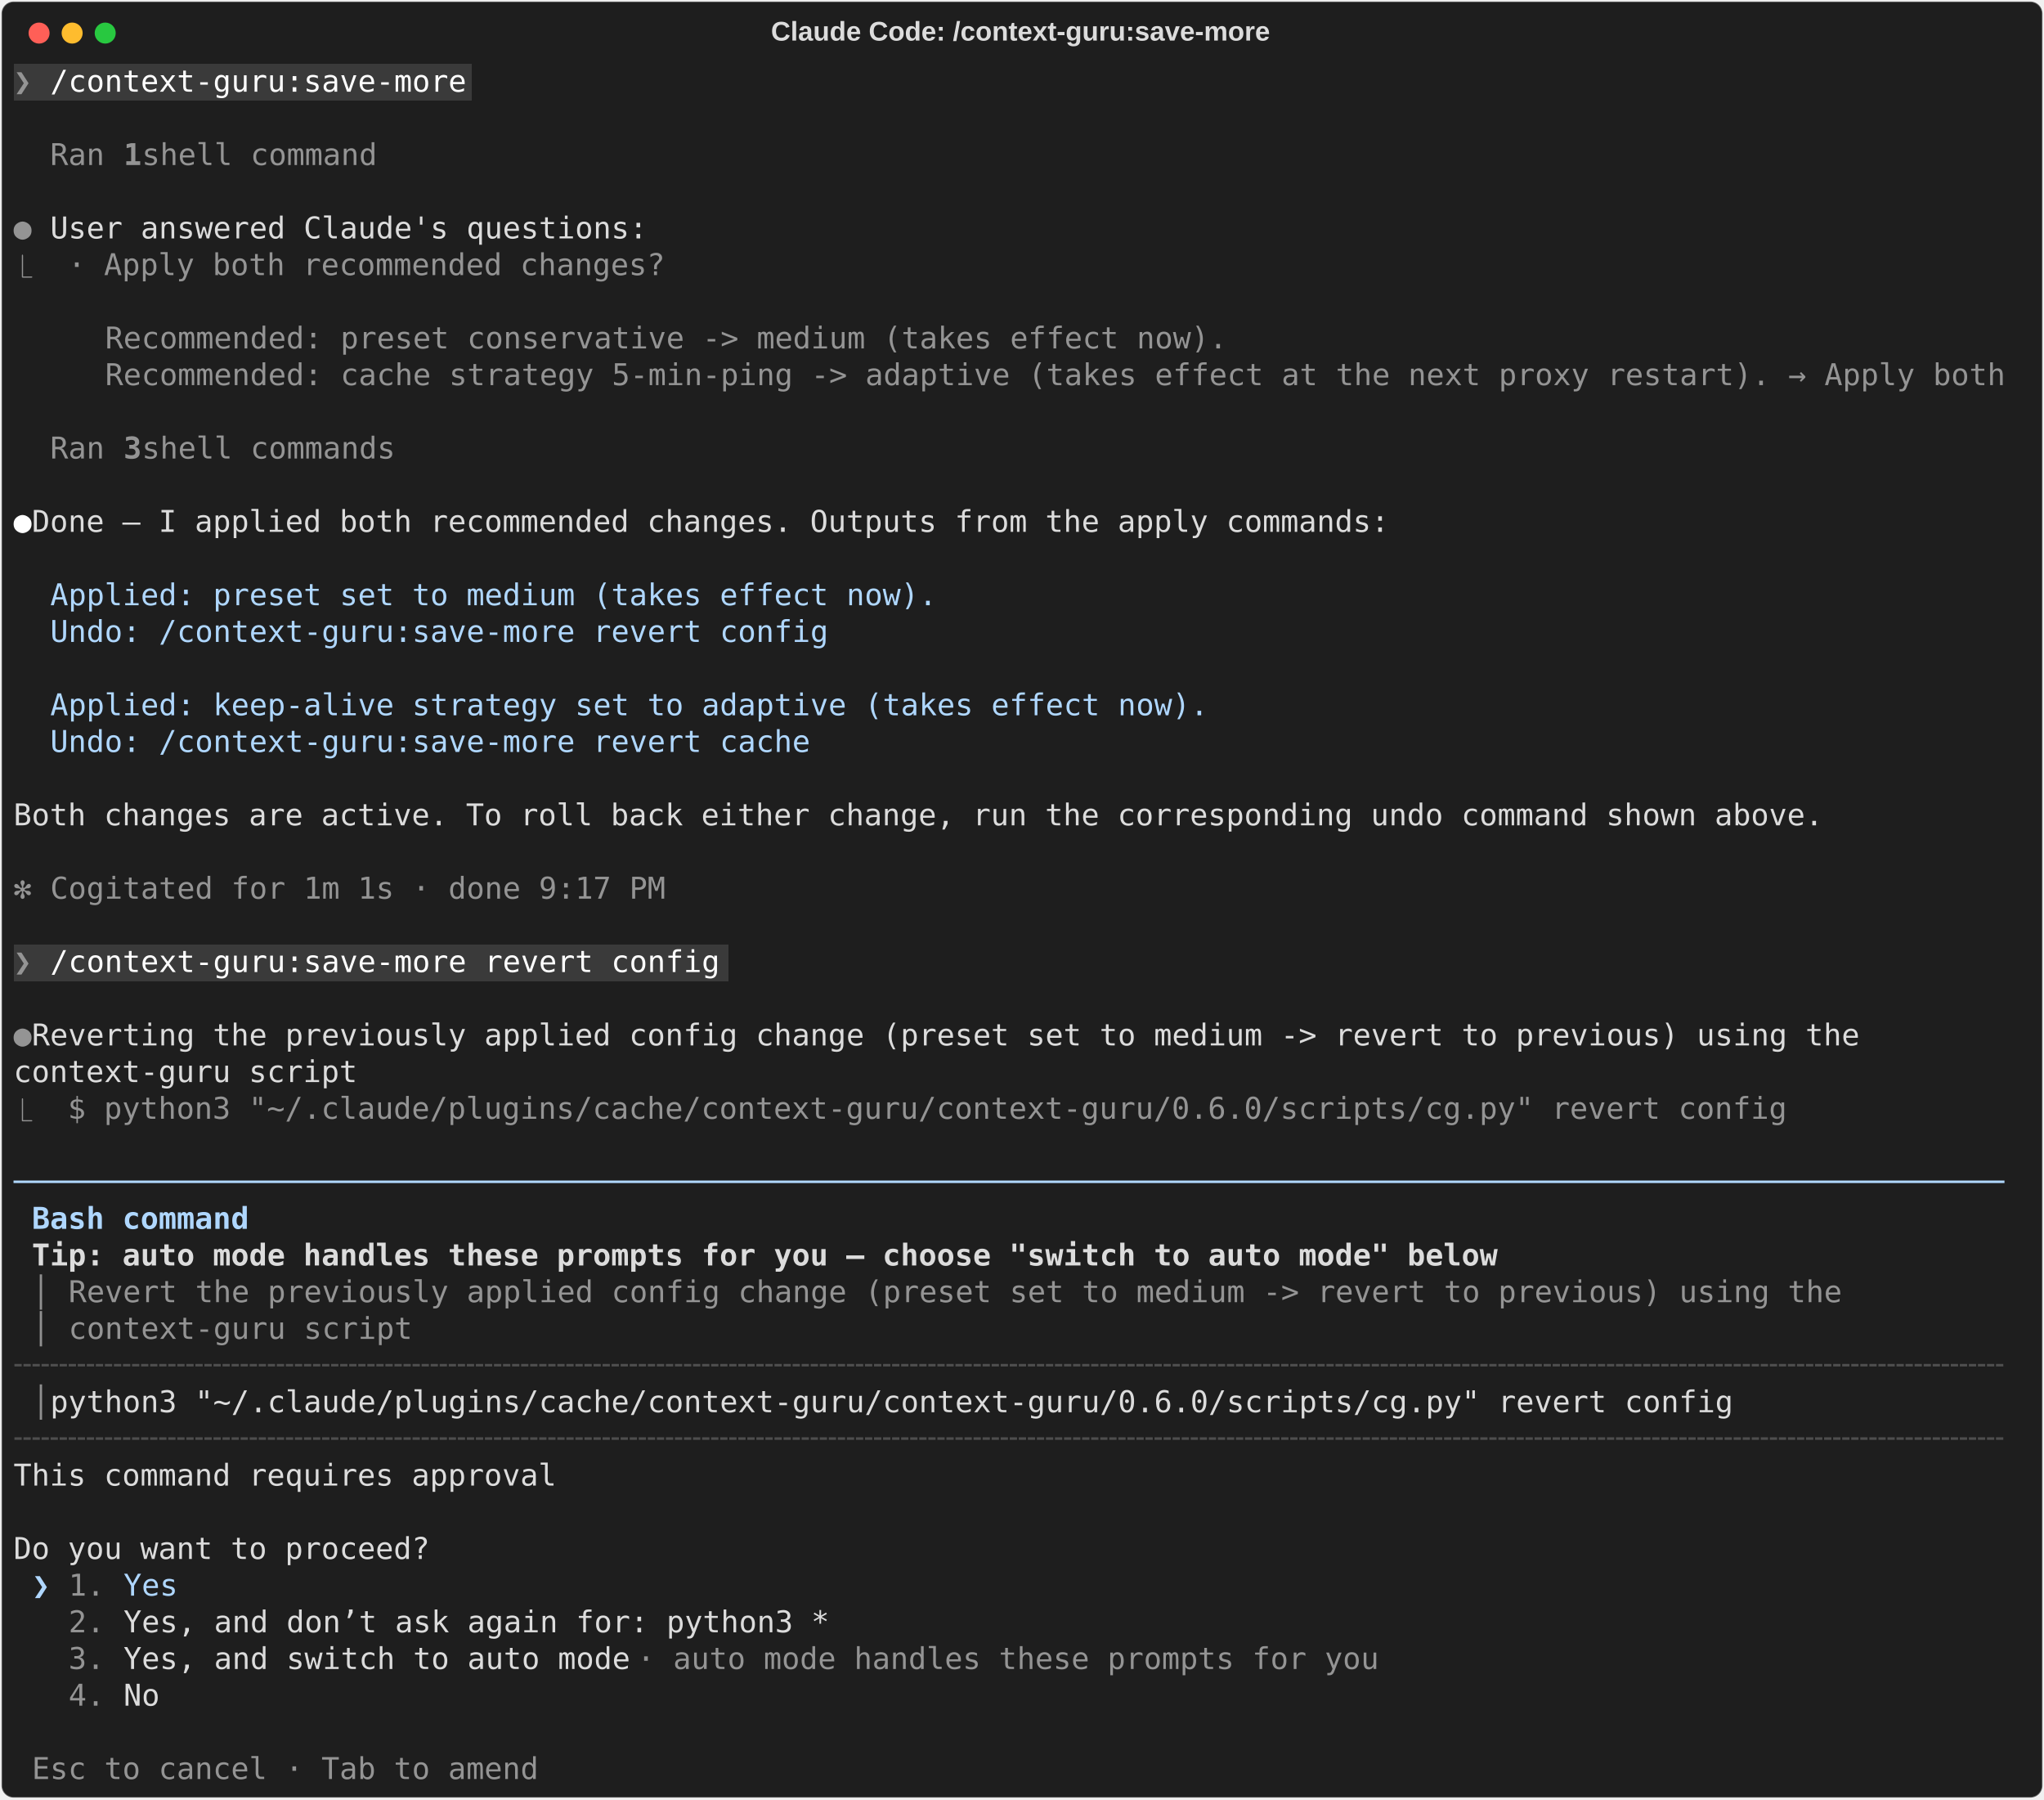
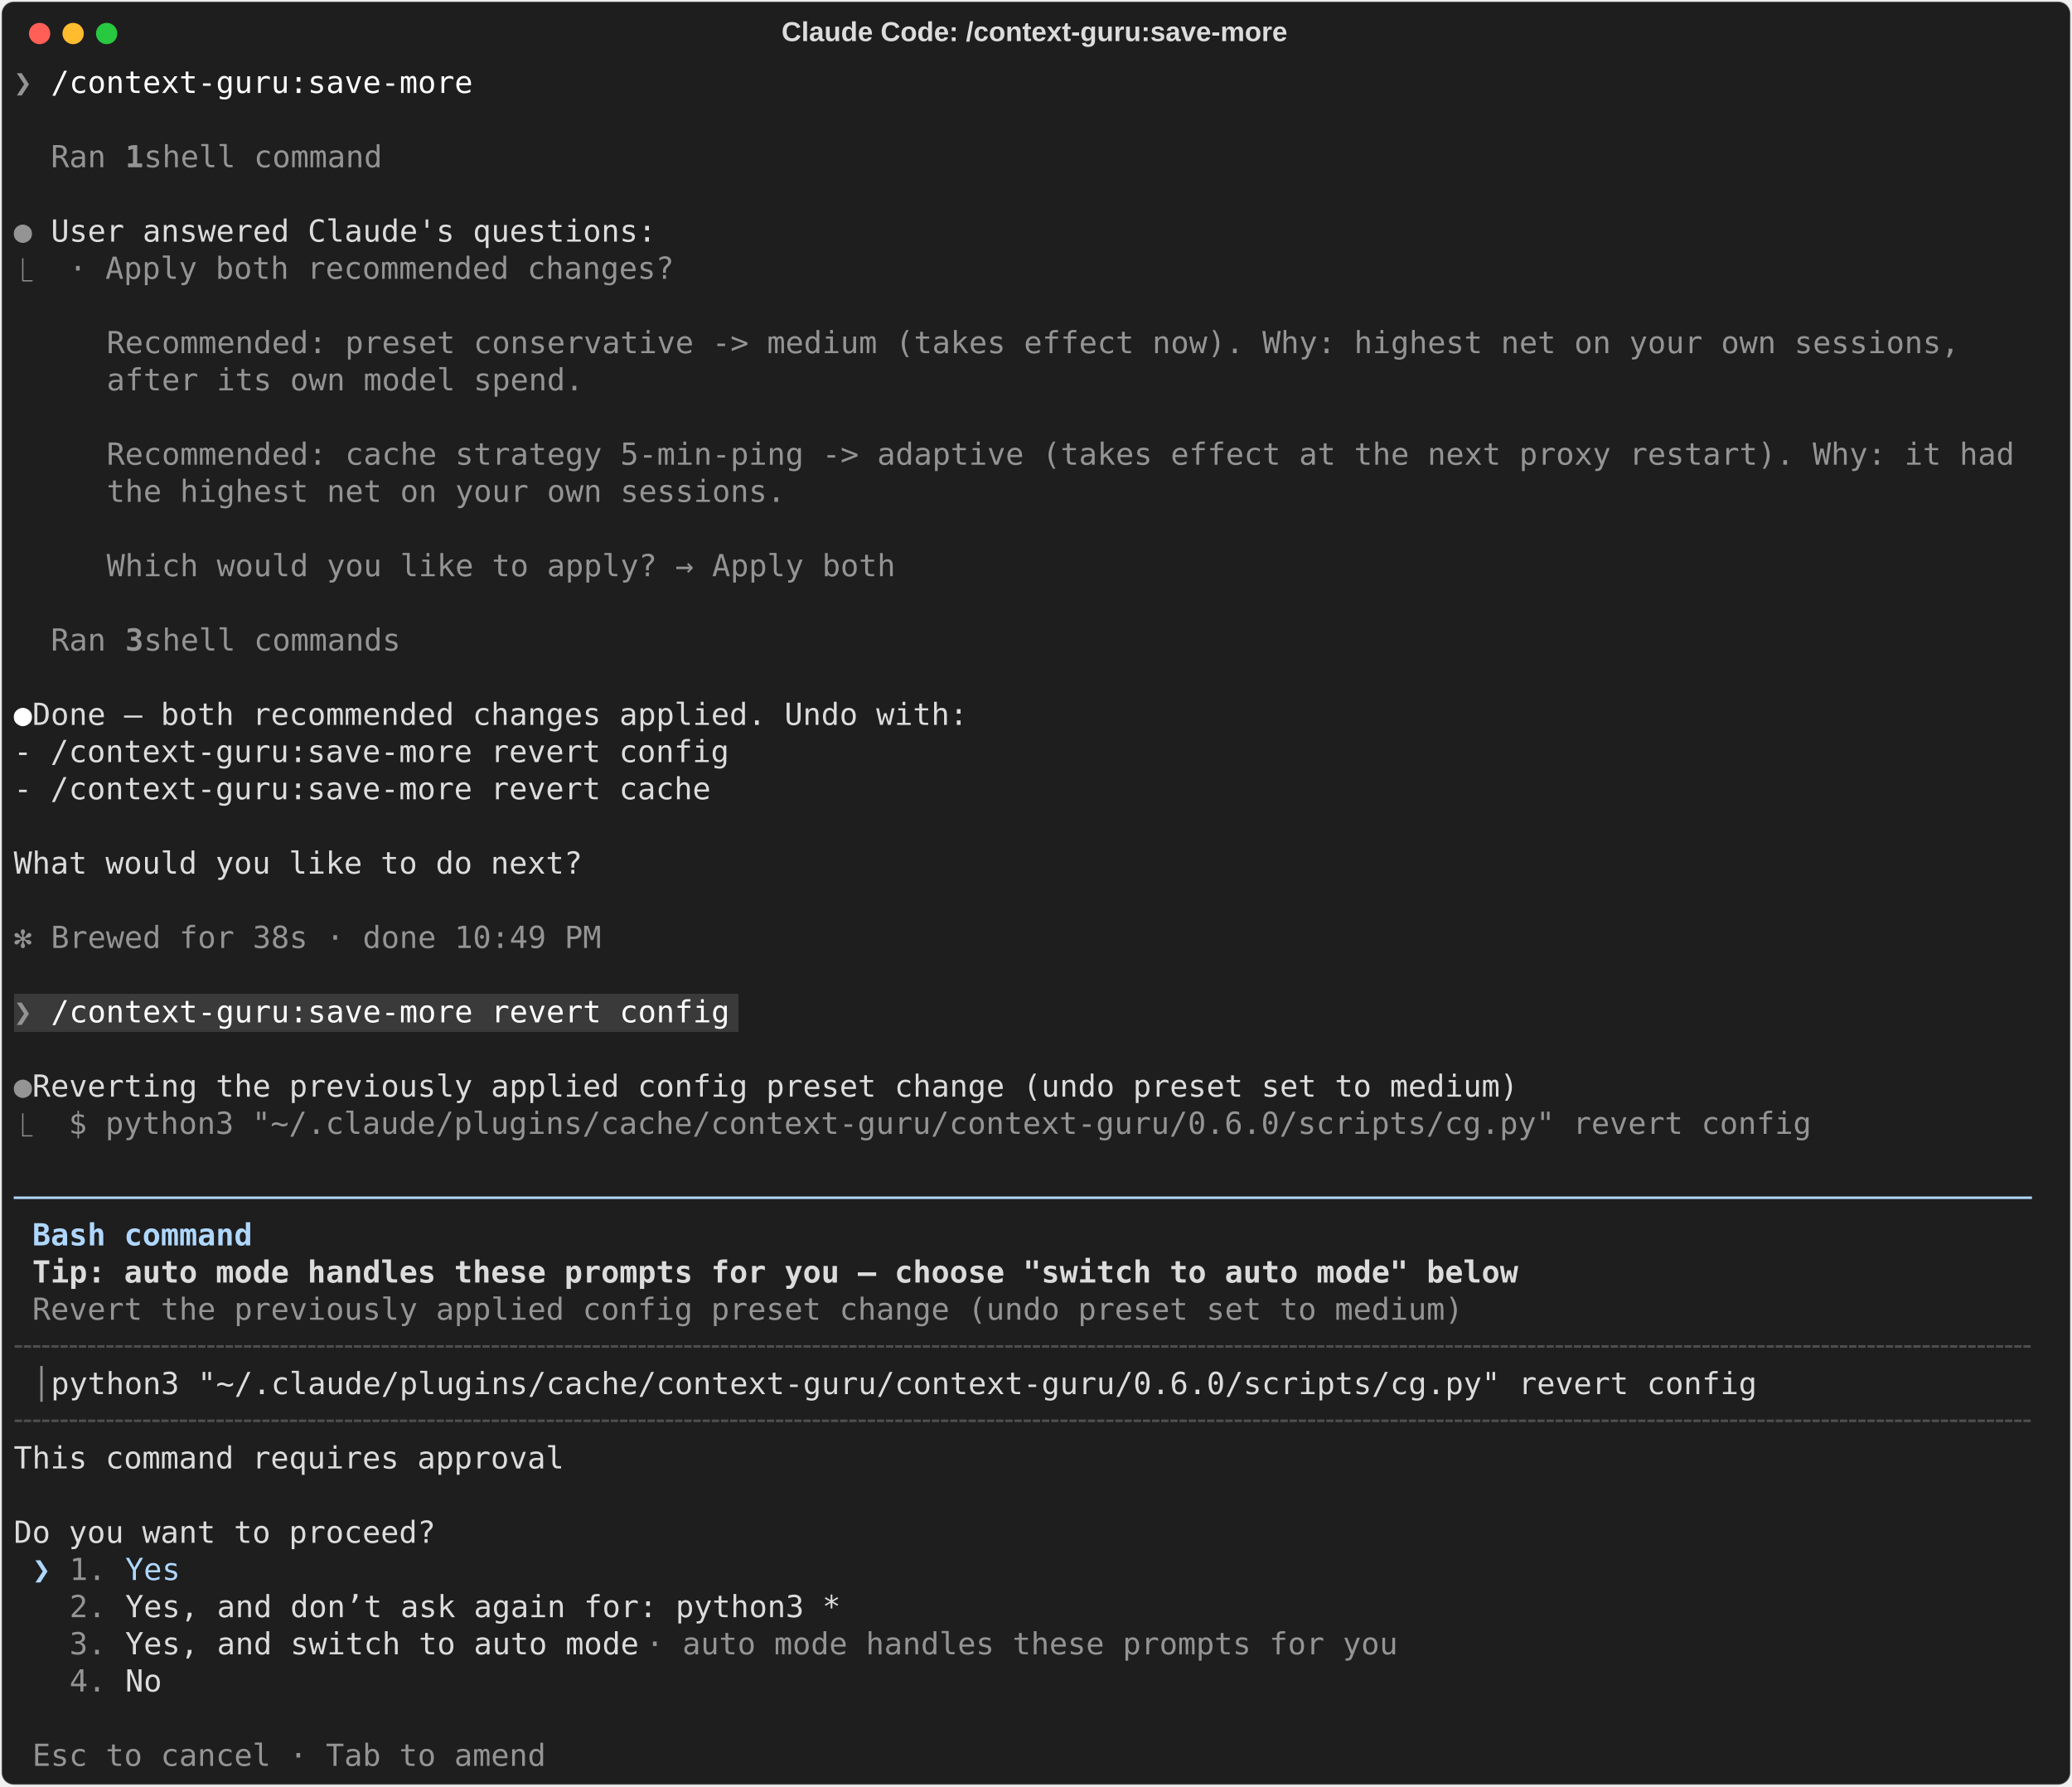
- <svg xmlns="http://www.w3.org/2000/svg" class="rich-terminal" viewBox="0 0 1360 1196.8">
+ <svg xmlns="http://www.w3.org/2000/svg" class="rich-terminal" viewBox="0 0 1360 1172.4">
  <style>

    @font-face {
        font-family: "Fira Code";
        src: local("FiraCode-Regular"),
                url("https://cdnjs.cloudflare.com/ajax/libs/firacode/6.2.0/woff2/FiraCode-Regular.woff2") format("woff2"),
                url("https://cdnjs.cloudflare.com/ajax/libs/firacode/6.2.0/woff/FiraCode-Regular.woff") format("woff");
        font-style: normal;
        font-weight: 400;
    }
    @font-face {
        font-family: "Fira Code";
        src: local("FiraCode-Bold"),
                url("https://cdnjs.cloudflare.com/ajax/libs/firacode/6.2.0/woff2/FiraCode-Bold.woff2") format("woff2"),
                url("https://cdnjs.cloudflare.com/ajax/libs/firacode/6.2.0/woff/FiraCode-Bold.woff") format("woff");
        font-style: bold;
        font-weight: 700;
    }

-     .terminal-324007375-matrix {
+     .terminal-208631083-matrix {
        font-family: Fira Code, monospace;
        font-size: 20px;
        line-height: 24.4px;
        font-variant-east-asian: full-width;
    }

-     .terminal-324007375-title {
+     .terminal-208631083-title {
        font-size: 18px;
        font-weight: bold;
        font-family: arial;
    }

-     .terminal-324007375-r1 { fill: #949494 }
- .terminal-324007375-r2 { fill: #dcdcdc }
- .terminal-324007375-r3 { fill: #ffffff }
- .terminal-324007375-r4 { fill: #949494;font-weight: bold }
- .terminal-324007375-r5 { fill: #afd7ff }
- .terminal-324007375-r6 { fill: #afd7ff;font-weight: bold }
- .terminal-324007375-r7 { fill: #dcdcdc;font-weight: bold }
- .terminal-324007375-r8 { fill: #909090 }
- .terminal-324007375-r9 { fill: #4e4e4e }
+     .terminal-208631083-r1 { fill: #949494 }
+ .terminal-208631083-r2 { fill: #dcdcdc }
+ .terminal-208631083-r3 { fill: #ffffff }
+ .terminal-208631083-r4 { fill: #949494;font-weight: bold }
+ .terminal-208631083-r5 { fill: #afd7ff }
+ .terminal-208631083-r6 { fill: #afd7ff;font-weight: bold }
+ .terminal-208631083-r7 { fill: #dcdcdc;font-weight: bold }
+ .terminal-208631083-r8 { fill: #4e4e4e }
+ .terminal-208631083-r9 { fill: #909090 }
    </style>
  <defs>
-     <clipPath id="terminal-324007375-clip-terminal">
-       <rect x="0" y="0" width="1341.0" height="1145.8" />
-     </clipPath>
-     <clipPath id="terminal-324007375-line-0">
+     <clipPath id="terminal-208631083-clip-terminal">
+       <rect x="0" y="0" width="1341.0" height="1121.4" />
+     </clipPath>
+     <clipPath id="terminal-208631083-line-0">
      <rect x="0" y="1.5" width="1342" height="24.65" />
    </clipPath>
-     <clipPath id="terminal-324007375-line-1">
+     <clipPath id="terminal-208631083-line-1">
      <rect x="0" y="25.9" width="1342" height="24.65" />
    </clipPath>
-     <clipPath id="terminal-324007375-line-2">
+     <clipPath id="terminal-208631083-line-2">
      <rect x="0" y="50.3" width="1342" height="24.65" />
    </clipPath>
-     <clipPath id="terminal-324007375-line-3">
+     <clipPath id="terminal-208631083-line-3">
      <rect x="0" y="74.7" width="1342" height="24.65" />
    </clipPath>
-     <clipPath id="terminal-324007375-line-4">
+     <clipPath id="terminal-208631083-line-4">
      <rect x="0" y="99.1" width="1342" height="24.65" />
    </clipPath>
-     <clipPath id="terminal-324007375-line-5">
+     <clipPath id="terminal-208631083-line-5">
      <rect x="0" y="123.5" width="1342" height="24.65" />
    </clipPath>
-     <clipPath id="terminal-324007375-line-6">
+     <clipPath id="terminal-208631083-line-6">
      <rect x="0" y="147.9" width="1342" height="24.65" />
    </clipPath>
-     <clipPath id="terminal-324007375-line-7">
+     <clipPath id="terminal-208631083-line-7">
      <rect x="0" y="172.3" width="1342" height="24.65" />
    </clipPath>
-     <clipPath id="terminal-324007375-line-8">
+     <clipPath id="terminal-208631083-line-8">
      <rect x="0" y="196.7" width="1342" height="24.65" />
    </clipPath>
-     <clipPath id="terminal-324007375-line-9">
+     <clipPath id="terminal-208631083-line-9">
      <rect x="0" y="221.1" width="1342" height="24.65" />
    </clipPath>
-     <clipPath id="terminal-324007375-line-10">
+     <clipPath id="terminal-208631083-line-10">
      <rect x="0" y="245.5" width="1342" height="24.65" />
    </clipPath>
-     <clipPath id="terminal-324007375-line-11">
+     <clipPath id="terminal-208631083-line-11">
      <rect x="0" y="269.9" width="1342" height="24.65" />
    </clipPath>
-     <clipPath id="terminal-324007375-line-12">
+     <clipPath id="terminal-208631083-line-12">
      <rect x="0" y="294.3" width="1342" height="24.65" />
    </clipPath>
-     <clipPath id="terminal-324007375-line-13">
+     <clipPath id="terminal-208631083-line-13">
      <rect x="0" y="318.7" width="1342" height="24.65" />
    </clipPath>
-     <clipPath id="terminal-324007375-line-14">
+     <clipPath id="terminal-208631083-line-14">
      <rect x="0" y="343.1" width="1342" height="24.65" />
    </clipPath>
-     <clipPath id="terminal-324007375-line-15">
+     <clipPath id="terminal-208631083-line-15">
      <rect x="0" y="367.5" width="1342" height="24.65" />
    </clipPath>
-     <clipPath id="terminal-324007375-line-16">
+     <clipPath id="terminal-208631083-line-16">
      <rect x="0" y="391.9" width="1342" height="24.65" />
    </clipPath>
-     <clipPath id="terminal-324007375-line-17">
+     <clipPath id="terminal-208631083-line-17">
      <rect x="0" y="416.3" width="1342" height="24.65" />
    </clipPath>
-     <clipPath id="terminal-324007375-line-18">
+     <clipPath id="terminal-208631083-line-18">
      <rect x="0" y="440.7" width="1342" height="24.65" />
    </clipPath>
-     <clipPath id="terminal-324007375-line-19">
+     <clipPath id="terminal-208631083-line-19">
      <rect x="0" y="465.1" width="1342" height="24.65" />
    </clipPath>
-     <clipPath id="terminal-324007375-line-20">
+     <clipPath id="terminal-208631083-line-20">
      <rect x="0" y="489.5" width="1342" height="24.65" />
    </clipPath>
-     <clipPath id="terminal-324007375-line-21">
+     <clipPath id="terminal-208631083-line-21">
      <rect x="0" y="513.9" width="1342" height="24.65" />
    </clipPath>
-     <clipPath id="terminal-324007375-line-22">
+     <clipPath id="terminal-208631083-line-22">
      <rect x="0" y="538.3" width="1342" height="24.65" />
    </clipPath>
-     <clipPath id="terminal-324007375-line-23">
+     <clipPath id="terminal-208631083-line-23">
      <rect x="0" y="562.7" width="1342" height="24.65" />
    </clipPath>
-     <clipPath id="terminal-324007375-line-24">
+     <clipPath id="terminal-208631083-line-24">
      <rect x="0" y="587.1" width="1342" height="24.65" />
    </clipPath>
-     <clipPath id="terminal-324007375-line-25">
+     <clipPath id="terminal-208631083-line-25">
      <rect x="0" y="611.5" width="1342" height="24.65" />
    </clipPath>
-     <clipPath id="terminal-324007375-line-26">
+     <clipPath id="terminal-208631083-line-26">
      <rect x="0" y="635.9" width="1342" height="24.65" />
    </clipPath>
-     <clipPath id="terminal-324007375-line-27">
+     <clipPath id="terminal-208631083-line-27">
      <rect x="0" y="660.3" width="1342" height="24.65" />
    </clipPath>
-     <clipPath id="terminal-324007375-line-28">
+     <clipPath id="terminal-208631083-line-28">
      <rect x="0" y="684.7" width="1342" height="24.65" />
    </clipPath>
-     <clipPath id="terminal-324007375-line-29">
+     <clipPath id="terminal-208631083-line-29">
      <rect x="0" y="709.1" width="1342" height="24.65" />
    </clipPath>
-     <clipPath id="terminal-324007375-line-30">
+     <clipPath id="terminal-208631083-line-30">
      <rect x="0" y="733.5" width="1342" height="24.65" />
    </clipPath>
-     <clipPath id="terminal-324007375-line-31">
+     <clipPath id="terminal-208631083-line-31">
      <rect x="0" y="757.9" width="1342" height="24.65" />
    </clipPath>
-     <clipPath id="terminal-324007375-line-32">
+     <clipPath id="terminal-208631083-line-32">
      <rect x="0" y="782.3" width="1342" height="24.65" />
    </clipPath>
-     <clipPath id="terminal-324007375-line-33">
+     <clipPath id="terminal-208631083-line-33">
      <rect x="0" y="806.7" width="1342" height="24.65" />
    </clipPath>
-     <clipPath id="terminal-324007375-line-34">
+     <clipPath id="terminal-208631083-line-34">
      <rect x="0" y="831.1" width="1342" height="24.65" />
    </clipPath>
-     <clipPath id="terminal-324007375-line-35">
+     <clipPath id="terminal-208631083-line-35">
      <rect x="0" y="855.5" width="1342" height="24.65" />
    </clipPath>
-     <clipPath id="terminal-324007375-line-36">
+     <clipPath id="terminal-208631083-line-36">
      <rect x="0" y="879.9" width="1342" height="24.65" />
    </clipPath>
-     <clipPath id="terminal-324007375-line-37">
+     <clipPath id="terminal-208631083-line-37">
      <rect x="0" y="904.3" width="1342" height="24.65" />
    </clipPath>
-     <clipPath id="terminal-324007375-line-38">
+     <clipPath id="terminal-208631083-line-38">
      <rect x="0" y="928.7" width="1342" height="24.65" />
    </clipPath>
-     <clipPath id="terminal-324007375-line-39">
+     <clipPath id="terminal-208631083-line-39">
      <rect x="0" y="953.1" width="1342" height="24.65" />
    </clipPath>
-     <clipPath id="terminal-324007375-line-40">
+     <clipPath id="terminal-208631083-line-40">
      <rect x="0" y="977.5" width="1342" height="24.65" />
    </clipPath>
-     <clipPath id="terminal-324007375-line-41">
+     <clipPath id="terminal-208631083-line-41">
      <rect x="0" y="1001.9" width="1342" height="24.65" />
    </clipPath>
-     <clipPath id="terminal-324007375-line-42">
+     <clipPath id="terminal-208631083-line-42">
      <rect x="0" y="1026.3" width="1342" height="24.65" />
    </clipPath>
-     <clipPath id="terminal-324007375-line-43">
+     <clipPath id="terminal-208631083-line-43">
      <rect x="0" y="1050.7" width="1342" height="24.65" />
    </clipPath>
-     <clipPath id="terminal-324007375-line-44">
+     <clipPath id="terminal-208631083-line-44">
      <rect x="0" y="1075.1" width="1342" height="24.65" />
    </clipPath>
-     <clipPath id="terminal-324007375-line-45">
-       <rect x="0" y="1099.5" width="1342" height="24.65" />
-     </clipPath>
  </defs>
-   <rect fill="#1e1e1e" stroke="rgba(255,255,255,0.35)" stroke-width="1" x="1" y="1" width="1358" height="1194.8" rx="8" />
-   <text class="terminal-324007375-title" fill="#dcdcdc" text-anchor="middle" x="679" y="27">Claude Code: /context-guru:save-more</text>
+   <rect fill="#1e1e1e" stroke="rgba(255,255,255,0.35)" stroke-width="1" x="1" y="1" width="1358" height="1170.4" rx="8" />
+   <text class="terminal-208631083-title" fill="#dcdcdc" text-anchor="middle" x="679" y="27">Claude Code: /context-guru:save-more</text>
  <g transform="translate(26,22)">
    <circle cx="0" cy="0" r="7" fill="#ff5f57" />
    <circle cx="22" cy="0" r="7" fill="#febc2e" />
    <circle cx="44" cy="0" r="7" fill="#28c840" />
  </g>
-   <g transform="translate(9, 41)" clip-path="url(#terminal-324007375-clip-terminal)">
-     <rect fill="#3a3a3a" x="0" y="1.5" width="12.2" height="24.65" shape-rendering="crispEdges" />
-     <rect fill="#3a3a3a" x="12.2" y="1.5" width="12.2" height="24.65" shape-rendering="crispEdges" />
-     <rect fill="#3a3a3a" x="24.4" y="1.5" width="280.6" height="24.65" shape-rendering="crispEdges" />
-     <rect fill="#3a3a3a" x="0" y="587.1" width="12.2" height="24.65" shape-rendering="crispEdges" />
-     <rect fill="#3a3a3a" x="12.2" y="587.1" width="12.2" height="24.65" shape-rendering="crispEdges" />
-     <rect fill="#3a3a3a" x="24.4" y="587.1" width="451.4" height="24.65" shape-rendering="crispEdges" />
-     <g class="terminal-324007375-matrix">
-       <text class="terminal-324007375-r1" x="0" y="20" textLength="12.2" clip-path="url(#terminal-324007375-line-0)">❯</text>
-       <text class="terminal-324007375-r3" x="24.4" y="20" textLength="280.6" clip-path="url(#terminal-324007375-line-0)">/context-guru:save-more</text>
-       <text class="terminal-324007375-r2" x="1342" y="20" textLength="12.2" clip-path="url(#terminal-324007375-line-0)">
- </text>
-       <text class="terminal-324007375-r2" x="1342" y="44.4" textLength="12.2" clip-path="url(#terminal-324007375-line-1)">
- </text>
-       <text class="terminal-324007375-r1" x="24.4" y="68.8" textLength="48.8" clip-path="url(#terminal-324007375-line-2)">Ran </text>
-       <text class="terminal-324007375-r4" x="73.2" y="68.8" textLength="12.2" clip-path="url(#terminal-324007375-line-2)">1</text>
-       <text class="terminal-324007375-r1" x="85.4" y="68.8" textLength="183" clip-path="url(#terminal-324007375-line-2)"> shell command </text>
-       <text class="terminal-324007375-r2" x="1342" y="68.8" textLength="12.2" clip-path="url(#terminal-324007375-line-2)">
- </text>
-       <text class="terminal-324007375-r2" x="1342" y="93.2" textLength="12.2" clip-path="url(#terminal-324007375-line-3)">
- </text>
-       <text class="terminal-324007375-r1" x="0" y="117.6" textLength="24.4" clip-path="url(#terminal-324007375-line-4)">● </text>
-       <text class="terminal-324007375-r2" x="24.4" y="117.6" textLength="402.6" clip-path="url(#terminal-324007375-line-4)">User answered Claude's questions:</text>
-       <text class="terminal-324007375-r2" x="1342" y="117.6" textLength="12.2" clip-path="url(#terminal-324007375-line-4)">
- </text>
-       <text class="terminal-324007375-r1" x="0" y="142" textLength="463.6" clip-path="url(#terminal-324007375-line-5)">  ⎿  · Apply both recommended changes?</text>
-       <text class="terminal-324007375-r2" x="1342" y="142" textLength="12.2" clip-path="url(#terminal-324007375-line-5)">
- </text>
-       <text class="terminal-324007375-r2" x="1342" y="166.4" textLength="12.2" clip-path="url(#terminal-324007375-line-6)">
- </text>
-       <text class="terminal-324007375-r1" x="61" y="190.8" textLength="756.4" clip-path="url(#terminal-324007375-line-7)">Recommended: preset conservative -&gt; medium (takes effect now).</text>
-       <text class="terminal-324007375-r2" x="1342" y="190.8" textLength="12.2" clip-path="url(#terminal-324007375-line-7)">
- </text>
-       <text class="terminal-324007375-r1" x="61" y="215.2" textLength="1281" clip-path="url(#terminal-324007375-line-8)">Recommended: cache strategy 5-min-ping -&gt; adaptive (takes effect at the next proxy restart). → Apply both</text>
-       <text class="terminal-324007375-r2" x="1342" y="215.2" textLength="12.2" clip-path="url(#terminal-324007375-line-8)">
- </text>
-       <text class="terminal-324007375-r2" x="1342" y="239.6" textLength="12.2" clip-path="url(#terminal-324007375-line-9)">
- </text>
-       <text class="terminal-324007375-r1" x="24.4" y="264" textLength="48.8" clip-path="url(#terminal-324007375-line-10)">Ran </text>
-       <text class="terminal-324007375-r4" x="73.2" y="264" textLength="12.2" clip-path="url(#terminal-324007375-line-10)">3</text>
-       <text class="terminal-324007375-r1" x="85.4" y="264" textLength="195.2" clip-path="url(#terminal-324007375-line-10)"> shell commands </text>
-       <text class="terminal-324007375-r2" x="1342" y="264" textLength="12.2" clip-path="url(#terminal-324007375-line-10)">
- </text>
-       <text class="terminal-324007375-r2" x="1342" y="288.4" textLength="12.2" clip-path="url(#terminal-324007375-line-11)">
- </text>
-       <text class="terminal-324007375-r3" x="0" y="312.8" textLength="12.2" clip-path="url(#terminal-324007375-line-12)">●</text>
-       <text class="terminal-324007375-r2" x="12.2" y="312.8" textLength="927.2" clip-path="url(#terminal-324007375-line-12)"> Done — I applied both recommended changes. Outputs from the apply commands:</text>
-       <text class="terminal-324007375-r2" x="1342" y="312.8" textLength="12.2" clip-path="url(#terminal-324007375-line-12)">
- </text>
-       <text class="terminal-324007375-r2" x="1342" y="337.2" textLength="12.2" clip-path="url(#terminal-324007375-line-13)">
- </text>
-       <text class="terminal-324007375-r5" x="24.4" y="361.6" textLength="597.8" clip-path="url(#terminal-324007375-line-14)">Applied: preset set to medium (takes effect now).</text>
-       <text class="terminal-324007375-r2" x="1342" y="361.6" textLength="12.2" clip-path="url(#terminal-324007375-line-14)">
- </text>
-       <text class="terminal-324007375-r5" x="24.4" y="386" textLength="524.6" clip-path="url(#terminal-324007375-line-15)">Undo: /context-guru:save-more revert config</text>
-       <text class="terminal-324007375-r2" x="1342" y="386" textLength="12.2" clip-path="url(#terminal-324007375-line-15)">
- </text>
-       <text class="terminal-324007375-r2" x="1342" y="410.4" textLength="12.2" clip-path="url(#terminal-324007375-line-16)">
- </text>
-       <text class="terminal-324007375-r5" x="24.4" y="434.8" textLength="780.8" clip-path="url(#terminal-324007375-line-17)">Applied: keep-alive strategy set to adaptive (takes effect now).</text>
-       <text class="terminal-324007375-r2" x="1342" y="434.8" textLength="12.2" clip-path="url(#terminal-324007375-line-17)">
- </text>
-       <text class="terminal-324007375-r5" x="24.4" y="459.2" textLength="512.4" clip-path="url(#terminal-324007375-line-18)">Undo: /context-guru:save-more revert cache</text>
-       <text class="terminal-324007375-r2" x="1342" y="459.2" textLength="12.2" clip-path="url(#terminal-324007375-line-18)">
- </text>
-       <text class="terminal-324007375-r2" x="1342" y="483.6" textLength="12.2" clip-path="url(#terminal-324007375-line-19)">
- </text>
-       <text class="terminal-324007375-r2" x="0" y="508" textLength="1244.4" clip-path="url(#terminal-324007375-line-20)">  Both changes are active. To roll back either change, run the corresponding undo command shown above.</text>
-       <text class="terminal-324007375-r2" x="1342" y="508" textLength="12.2" clip-path="url(#terminal-324007375-line-20)">
- </text>
-       <text class="terminal-324007375-r2" x="1342" y="532.4" textLength="12.2" clip-path="url(#terminal-324007375-line-21)">
- </text>
-       <text class="terminal-324007375-r1" x="0" y="556.8" textLength="12.2" clip-path="url(#terminal-324007375-line-22)">✻</text>
-       <text class="terminal-324007375-r1" x="24.4" y="556.8" textLength="414.8" clip-path="url(#terminal-324007375-line-22)">Cogitated for 1m 1s · done 9:17 PM</text>
-       <text class="terminal-324007375-r2" x="1342" y="556.8" textLength="12.2" clip-path="url(#terminal-324007375-line-22)">
- </text>
-       <text class="terminal-324007375-r2" x="1342" y="581.2" textLength="12.2" clip-path="url(#terminal-324007375-line-23)">
- </text>
-       <text class="terminal-324007375-r1" x="0" y="605.6" textLength="12.2" clip-path="url(#terminal-324007375-line-24)">❯</text>
-       <text class="terminal-324007375-r3" x="24.4" y="605.6" textLength="451.4" clip-path="url(#terminal-324007375-line-24)">/context-guru:save-more revert config</text>
-       <text class="terminal-324007375-r2" x="1342" y="605.6" textLength="12.2" clip-path="url(#terminal-324007375-line-24)">
- </text>
-       <text class="terminal-324007375-r2" x="1342" y="630" textLength="12.2" clip-path="url(#terminal-324007375-line-25)">
- </text>
-       <text class="terminal-324007375-r1" x="0" y="654.4" textLength="12.2" clip-path="url(#terminal-324007375-line-26)">●</text>
-       <text class="terminal-324007375-r2" x="12.2" y="654.4" textLength="1244.4" clip-path="url(#terminal-324007375-line-26)"> Reverting the previously applied config change (preset set to medium -&gt; revert to previous) using the</text>
-       <text class="terminal-324007375-r2" x="1342" y="654.4" textLength="12.2" clip-path="url(#terminal-324007375-line-26)">
- </text>
-       <text class="terminal-324007375-r2" x="0" y="678.8" textLength="256.2" clip-path="url(#terminal-324007375-line-27)">  context-guru script</text>
-       <text class="terminal-324007375-r2" x="1342" y="678.8" textLength="12.2" clip-path="url(#terminal-324007375-line-27)">
- </text>
-       <text class="terminal-324007375-r1" x="0" y="703.2" textLength="1220" clip-path="url(#terminal-324007375-line-28)">  ⎿  $ python3 "~/.claude/plugins/cache/context-guru/context-guru/0.6.0/scripts/cg.py" revert config</text>
-       <text class="terminal-324007375-r2" x="1342" y="703.2" textLength="12.2" clip-path="url(#terminal-324007375-line-28)">
- </text>
-       <text class="terminal-324007375-r2" x="1342" y="727.6" textLength="12.2" clip-path="url(#terminal-324007375-line-29)">
- </text>
-       <text class="terminal-324007375-r5" x="0" y="752" textLength="1342" clip-path="url(#terminal-324007375-line-30)">──────────────────────────────────────────────────────────────────────────────────────────────────────────────</text>
-       <text class="terminal-324007375-r2" x="1342" y="752" textLength="12.2" clip-path="url(#terminal-324007375-line-30)">
- </text>
-       <text class="terminal-324007375-r6" x="12.2" y="776.4" textLength="146.4" clip-path="url(#terminal-324007375-line-31)">Bash command</text>
-       <text class="terminal-324007375-r2" x="1342" y="776.4" textLength="12.2" clip-path="url(#terminal-324007375-line-31)">
- </text>
-       <text class="terminal-324007375-r7" x="12.2" y="800.8" textLength="988.2" clip-path="url(#terminal-324007375-line-32)">Tip: auto mode handles these prompts for you — choose "switch to auto mode" below</text>
-       <text class="terminal-324007375-r2" x="1342" y="800.8" textLength="12.2" clip-path="url(#terminal-324007375-line-32)">
- </text>
-       <text class="terminal-324007375-r8" x="12.2" y="825.2" textLength="12.2" clip-path="url(#terminal-324007375-line-33)">│</text>
-       <text class="terminal-324007375-r1" x="36.6" y="825.2" textLength="1207.8" clip-path="url(#terminal-324007375-line-33)">Revert the previously applied config change (preset set to medium -&gt; revert to previous) using the </text>
-       <text class="terminal-324007375-r2" x="1342" y="825.2" textLength="12.2" clip-path="url(#terminal-324007375-line-33)">
- </text>
-       <text class="terminal-324007375-r8" x="12.2" y="849.6" textLength="12.2" clip-path="url(#terminal-324007375-line-34)">│</text>
-       <text class="terminal-324007375-r1" x="36.6" y="849.6" textLength="231.8" clip-path="url(#terminal-324007375-line-34)">context-guru script</text>
-       <text class="terminal-324007375-r2" x="1342" y="849.6" textLength="12.2" clip-path="url(#terminal-324007375-line-34)">
- </text>
-       <text class="terminal-324007375-r9" x="0" y="874" textLength="1342" clip-path="url(#terminal-324007375-line-35)">╌╌╌╌╌╌╌╌╌╌╌╌╌╌╌╌╌╌╌╌╌╌╌╌╌╌╌╌╌╌╌╌╌╌╌╌╌╌╌╌╌╌╌╌╌╌╌╌╌╌╌╌╌╌╌╌╌╌╌╌╌╌╌╌╌╌╌╌╌╌╌╌╌╌╌╌╌╌╌╌╌╌╌╌╌╌╌╌╌╌╌╌╌╌╌╌╌╌╌╌╌╌╌╌╌╌╌╌╌╌</text>
-       <text class="terminal-324007375-r2" x="1342" y="874" textLength="12.2" clip-path="url(#terminal-324007375-line-35)">
- </text>
-       <text class="terminal-324007375-r8" x="12.2" y="898.4" textLength="12.2" clip-path="url(#terminal-324007375-line-36)">│</text>
-       <text class="terminal-324007375-r2" x="24.4" y="898.4" textLength="1146.8" clip-path="url(#terminal-324007375-line-36)"> python3 "~/.claude/plugins/cache/context-guru/context-guru/0.6.0/scripts/cg.py" revert config</text>
-       <text class="terminal-324007375-r2" x="1342" y="898.4" textLength="12.2" clip-path="url(#terminal-324007375-line-36)">
- </text>
-       <text class="terminal-324007375-r9" x="0" y="922.8" textLength="1342" clip-path="url(#terminal-324007375-line-37)">╌╌╌╌╌╌╌╌╌╌╌╌╌╌╌╌╌╌╌╌╌╌╌╌╌╌╌╌╌╌╌╌╌╌╌╌╌╌╌╌╌╌╌╌╌╌╌╌╌╌╌╌╌╌╌╌╌╌╌╌╌╌╌╌╌╌╌╌╌╌╌╌╌╌╌╌╌╌╌╌╌╌╌╌╌╌╌╌╌╌╌╌╌╌╌╌╌╌╌╌╌╌╌╌╌╌╌╌╌╌</text>
-       <text class="terminal-324007375-r2" x="1342" y="922.8" textLength="12.2" clip-path="url(#terminal-324007375-line-37)">
- </text>
-       <text class="terminal-324007375-r2" x="0" y="947.2" textLength="378.2" clip-path="url(#terminal-324007375-line-38)"> This command requires approval</text>
-       <text class="terminal-324007375-r2" x="1342" y="947.2" textLength="12.2" clip-path="url(#terminal-324007375-line-38)">
- </text>
-       <text class="terminal-324007375-r2" x="1342" y="971.6" textLength="12.2" clip-path="url(#terminal-324007375-line-39)">
- </text>
-       <text class="terminal-324007375-r2" x="0" y="996" textLength="292.8" clip-path="url(#terminal-324007375-line-40)"> Do you want to proceed?</text>
-       <text class="terminal-324007375-r2" x="1342" y="996" textLength="12.2" clip-path="url(#terminal-324007375-line-40)">
- </text>
-       <text class="terminal-324007375-r5" x="12.2" y="1020.4" textLength="12.2" clip-path="url(#terminal-324007375-line-41)">❯</text>
-       <text class="terminal-324007375-r1" x="36.6" y="1020.4" textLength="36.6" clip-path="url(#terminal-324007375-line-41)">1. </text>
-       <text class="terminal-324007375-r5" x="73.2" y="1020.4" textLength="36.6" clip-path="url(#terminal-324007375-line-41)">Yes</text>
-       <text class="terminal-324007375-r2" x="1342" y="1020.4" textLength="12.2" clip-path="url(#terminal-324007375-line-41)">
- </text>
-       <text class="terminal-324007375-r1" x="36.6" y="1044.8" textLength="36.6" clip-path="url(#terminal-324007375-line-42)">2. </text>
-       <text class="terminal-324007375-r2" x="73.2" y="1044.8" textLength="475.8" clip-path="url(#terminal-324007375-line-42)">Yes, and don’t ask again for: python3 *</text>
-       <text class="terminal-324007375-r2" x="1342" y="1044.8" textLength="12.2" clip-path="url(#terminal-324007375-line-42)">
- </text>
-       <text class="terminal-324007375-r1" x="36.6" y="1069.2" textLength="36.6" clip-path="url(#terminal-324007375-line-43)">3. </text>
-       <text class="terminal-324007375-r2" x="73.2" y="1069.2" textLength="341.6" clip-path="url(#terminal-324007375-line-43)">Yes, and switch to auto mode</text>
-       <text class="terminal-324007375-r1" x="414.8" y="1069.2" textLength="512.4" clip-path="url(#terminal-324007375-line-43)"> · auto mode handles these prompts for you</text>
-       <text class="terminal-324007375-r2" x="1342" y="1069.2" textLength="12.2" clip-path="url(#terminal-324007375-line-43)">
- </text>
-       <text class="terminal-324007375-r1" x="36.6" y="1093.6" textLength="36.6" clip-path="url(#terminal-324007375-line-44)">4. </text>
-       <text class="terminal-324007375-r2" x="73.2" y="1093.6" textLength="24.4" clip-path="url(#terminal-324007375-line-44)">No</text>
-       <text class="terminal-324007375-r2" x="1342" y="1093.6" textLength="12.2" clip-path="url(#terminal-324007375-line-44)">
- </text>
-       <text class="terminal-324007375-r2" x="1342" y="1118" textLength="12.2" clip-path="url(#terminal-324007375-line-45)">
- </text>
-       <text class="terminal-324007375-r1" x="12.2" y="1142.4" textLength="341.6" clip-path="url(#terminal-324007375-line-46)">Esc to cancel · Tab to amend</text>
-       <text class="terminal-324007375-r2" x="1342" y="1142.4" textLength="12.2" clip-path="url(#terminal-324007375-line-46)">
+   <g transform="translate(9, 41)" clip-path="url(#terminal-208631083-clip-terminal)">
+     <rect fill="#3a3a3a" x="0" y="611.5" width="12.2" height="24.65" shape-rendering="crispEdges" />
+     <rect fill="#3a3a3a" x="12.2" y="611.5" width="12.2" height="24.65" shape-rendering="crispEdges" />
+     <rect fill="#3a3a3a" x="24.4" y="611.5" width="451.4" height="24.65" shape-rendering="crispEdges" />
+     <g class="terminal-208631083-matrix">
+       <text class="terminal-208631083-r1" x="0" y="20" textLength="12.2" clip-path="url(#terminal-208631083-line-0)">❯</text>
+       <text class="terminal-208631083-r3" x="24.4" y="20" textLength="280.6" clip-path="url(#terminal-208631083-line-0)">/context-guru:save-more</text>
+       <text class="terminal-208631083-r2" x="1342" y="20" textLength="12.2" clip-path="url(#terminal-208631083-line-0)">
+ </text>
+       <text class="terminal-208631083-r2" x="1342" y="44.4" textLength="12.2" clip-path="url(#terminal-208631083-line-1)">
+ </text>
+       <text class="terminal-208631083-r1" x="24.4" y="68.8" textLength="48.8" clip-path="url(#terminal-208631083-line-2)">Ran </text>
+       <text class="terminal-208631083-r4" x="73.2" y="68.8" textLength="12.2" clip-path="url(#terminal-208631083-line-2)">1</text>
+       <text class="terminal-208631083-r1" x="85.4" y="68.8" textLength="183" clip-path="url(#terminal-208631083-line-2)"> shell command </text>
+       <text class="terminal-208631083-r2" x="1342" y="68.8" textLength="12.2" clip-path="url(#terminal-208631083-line-2)">
+ </text>
+       <text class="terminal-208631083-r2" x="1342" y="93.2" textLength="12.2" clip-path="url(#terminal-208631083-line-3)">
+ </text>
+       <text class="terminal-208631083-r1" x="0" y="117.6" textLength="24.4" clip-path="url(#terminal-208631083-line-4)">● </text>
+       <text class="terminal-208631083-r2" x="24.4" y="117.6" textLength="402.6" clip-path="url(#terminal-208631083-line-4)">User answered Claude's questions:</text>
+       <text class="terminal-208631083-r2" x="1342" y="117.6" textLength="12.2" clip-path="url(#terminal-208631083-line-4)">
+ </text>
+       <text class="terminal-208631083-r1" x="0" y="142" textLength="463.6" clip-path="url(#terminal-208631083-line-5)">  ⎿  · Apply both recommended changes?</text>
+       <text class="terminal-208631083-r2" x="1342" y="142" textLength="12.2" clip-path="url(#terminal-208631083-line-5)">
+ </text>
+       <text class="terminal-208631083-r2" x="1342" y="166.4" textLength="12.2" clip-path="url(#terminal-208631083-line-6)">
+ </text>
+       <text class="terminal-208631083-r1" x="61" y="190.8" textLength="1244.4" clip-path="url(#terminal-208631083-line-7)">Recommended: preset conservative -&gt; medium (takes effect now). Why: highest net on your own sessions, </text>
+       <text class="terminal-208631083-r2" x="1342" y="190.8" textLength="12.2" clip-path="url(#terminal-208631083-line-7)">
+ </text>
+       <text class="terminal-208631083-r1" x="61" y="215.2" textLength="317.2" clip-path="url(#terminal-208631083-line-8)">after its own model spend.</text>
+       <text class="terminal-208631083-r2" x="1342" y="215.2" textLength="12.2" clip-path="url(#terminal-208631083-line-8)">
+ </text>
+       <text class="terminal-208631083-r2" x="1342" y="239.6" textLength="12.2" clip-path="url(#terminal-208631083-line-9)">
+ </text>
+       <text class="terminal-208631083-r1" x="61" y="264" textLength="1268.8" clip-path="url(#terminal-208631083-line-10)">Recommended: cache strategy 5-min-ping -&gt; adaptive (takes effect at the next proxy restart). Why: it had</text>
+       <text class="terminal-208631083-r2" x="1342" y="264" textLength="12.2" clip-path="url(#terminal-208631083-line-10)">
+ </text>
+       <text class="terminal-208631083-r1" x="61" y="288.4" textLength="451.4" clip-path="url(#terminal-208631083-line-11)">the highest net on your own sessions.</text>
+       <text class="terminal-208631083-r2" x="1342" y="288.4" textLength="12.2" clip-path="url(#terminal-208631083-line-11)">
+ </text>
+       <text class="terminal-208631083-r2" x="1342" y="312.8" textLength="12.2" clip-path="url(#terminal-208631083-line-12)">
+ </text>
+       <text class="terminal-208631083-r1" x="61" y="337.2" textLength="524.6" clip-path="url(#terminal-208631083-line-13)">Which would you like to apply? → Apply both</text>
+       <text class="terminal-208631083-r2" x="1342" y="337.2" textLength="12.2" clip-path="url(#terminal-208631083-line-13)">
+ </text>
+       <text class="terminal-208631083-r2" x="1342" y="361.6" textLength="12.2" clip-path="url(#terminal-208631083-line-14)">
+ </text>
+       <text class="terminal-208631083-r1" x="24.4" y="386" textLength="48.8" clip-path="url(#terminal-208631083-line-15)">Ran </text>
+       <text class="terminal-208631083-r4" x="73.2" y="386" textLength="12.2" clip-path="url(#terminal-208631083-line-15)">3</text>
+       <text class="terminal-208631083-r1" x="85.4" y="386" textLength="195.2" clip-path="url(#terminal-208631083-line-15)"> shell commands </text>
+       <text class="terminal-208631083-r2" x="1342" y="386" textLength="12.2" clip-path="url(#terminal-208631083-line-15)">
+ </text>
+       <text class="terminal-208631083-r2" x="1342" y="410.4" textLength="12.2" clip-path="url(#terminal-208631083-line-16)">
+ </text>
+       <text class="terminal-208631083-r3" x="0" y="434.8" textLength="12.2" clip-path="url(#terminal-208631083-line-17)">●</text>
+       <text class="terminal-208631083-r2" x="12.2" y="434.8" textLength="634.4" clip-path="url(#terminal-208631083-line-17)"> Done — both recommended changes applied. Undo with:</text>
+       <text class="terminal-208631083-r2" x="1342" y="434.8" textLength="12.2" clip-path="url(#terminal-208631083-line-17)">
+ </text>
+       <text class="terminal-208631083-r2" x="0" y="459.2" textLength="500.2" clip-path="url(#terminal-208631083-line-18)">  - /context-guru:save-more revert config</text>
+       <text class="terminal-208631083-r2" x="1342" y="459.2" textLength="12.2" clip-path="url(#terminal-208631083-line-18)">
+ </text>
+       <text class="terminal-208631083-r2" x="0" y="483.6" textLength="488" clip-path="url(#terminal-208631083-line-19)">  - /context-guru:save-more revert cache</text>
+       <text class="terminal-208631083-r2" x="1342" y="483.6" textLength="12.2" clip-path="url(#terminal-208631083-line-19)">
+ </text>
+       <text class="terminal-208631083-r2" x="1342" y="508" textLength="12.2" clip-path="url(#terminal-208631083-line-20)">
+ </text>
+       <text class="terminal-208631083-r2" x="0" y="532.4" textLength="402.6" clip-path="url(#terminal-208631083-line-21)">  What would you like to do next?</text>
+       <text class="terminal-208631083-r2" x="1342" y="532.4" textLength="12.2" clip-path="url(#terminal-208631083-line-21)">
+ </text>
+       <text class="terminal-208631083-r2" x="1342" y="556.8" textLength="12.2" clip-path="url(#terminal-208631083-line-22)">
+ </text>
+       <text class="terminal-208631083-r1" x="0" y="581.2" textLength="12.2" clip-path="url(#terminal-208631083-line-23)">✻</text>
+       <text class="terminal-208631083-r1" x="24.4" y="581.2" textLength="366" clip-path="url(#terminal-208631083-line-23)">Brewed for 38s · done 10:49 PM</text>
+       <text class="terminal-208631083-r2" x="1342" y="581.2" textLength="12.2" clip-path="url(#terminal-208631083-line-23)">
+ </text>
+       <text class="terminal-208631083-r2" x="1342" y="605.6" textLength="12.2" clip-path="url(#terminal-208631083-line-24)">
+ </text>
+       <text class="terminal-208631083-r1" x="0" y="630" textLength="12.2" clip-path="url(#terminal-208631083-line-25)">❯</text>
+       <text class="terminal-208631083-r3" x="24.4" y="630" textLength="451.4" clip-path="url(#terminal-208631083-line-25)">/context-guru:save-more revert config</text>
+       <text class="terminal-208631083-r2" x="1342" y="630" textLength="12.2" clip-path="url(#terminal-208631083-line-25)">
+ </text>
+       <text class="terminal-208631083-r2" x="1342" y="654.4" textLength="12.2" clip-path="url(#terminal-208631083-line-26)">
+ </text>
+       <text class="terminal-208631083-r1" x="0" y="678.8" textLength="12.2" clip-path="url(#terminal-208631083-line-27)">●</text>
+       <text class="terminal-208631083-r2" x="12.2" y="678.8" textLength="1000.4" clip-path="url(#terminal-208631083-line-27)"> Reverting the previously applied config preset change (undo preset set to medium)</text>
+       <text class="terminal-208631083-r2" x="1342" y="678.8" textLength="12.2" clip-path="url(#terminal-208631083-line-27)">
+ </text>
+       <text class="terminal-208631083-r1" x="0" y="703.2" textLength="1220" clip-path="url(#terminal-208631083-line-28)">  ⎿  $ python3 "~/.claude/plugins/cache/context-guru/context-guru/0.6.0/scripts/cg.py" revert config</text>
+       <text class="terminal-208631083-r2" x="1342" y="703.2" textLength="12.2" clip-path="url(#terminal-208631083-line-28)">
+ </text>
+       <text class="terminal-208631083-r2" x="1342" y="727.6" textLength="12.2" clip-path="url(#terminal-208631083-line-29)">
+ </text>
+       <text class="terminal-208631083-r5" x="0" y="752" textLength="1342" clip-path="url(#terminal-208631083-line-30)">──────────────────────────────────────────────────────────────────────────────────────────────────────────────</text>
+       <text class="terminal-208631083-r2" x="1342" y="752" textLength="12.2" clip-path="url(#terminal-208631083-line-30)">
+ </text>
+       <text class="terminal-208631083-r6" x="12.2" y="776.4" textLength="146.4" clip-path="url(#terminal-208631083-line-31)">Bash command</text>
+       <text class="terminal-208631083-r2" x="1342" y="776.4" textLength="12.2" clip-path="url(#terminal-208631083-line-31)">
+ </text>
+       <text class="terminal-208631083-r7" x="12.2" y="800.8" textLength="988.2" clip-path="url(#terminal-208631083-line-32)">Tip: auto mode handles these prompts for you — choose "switch to auto mode" below</text>
+       <text class="terminal-208631083-r2" x="1342" y="800.8" textLength="12.2" clip-path="url(#terminal-208631083-line-32)">
+ </text>
+       <text class="terminal-208631083-r1" x="12.2" y="825.2" textLength="951.6" clip-path="url(#terminal-208631083-line-33)">Revert the previously applied config preset change (undo preset set to medium)</text>
+       <text class="terminal-208631083-r2" x="1342" y="825.2" textLength="12.2" clip-path="url(#terminal-208631083-line-33)">
+ </text>
+       <text class="terminal-208631083-r8" x="0" y="849.6" textLength="1342" clip-path="url(#terminal-208631083-line-34)">╌╌╌╌╌╌╌╌╌╌╌╌╌╌╌╌╌╌╌╌╌╌╌╌╌╌╌╌╌╌╌╌╌╌╌╌╌╌╌╌╌╌╌╌╌╌╌╌╌╌╌╌╌╌╌╌╌╌╌╌╌╌╌╌╌╌╌╌╌╌╌╌╌╌╌╌╌╌╌╌╌╌╌╌╌╌╌╌╌╌╌╌╌╌╌╌╌╌╌╌╌╌╌╌╌╌╌╌╌╌</text>
+       <text class="terminal-208631083-r2" x="1342" y="849.6" textLength="12.2" clip-path="url(#terminal-208631083-line-34)">
+ </text>
+       <text class="terminal-208631083-r9" x="12.2" y="874" textLength="12.2" clip-path="url(#terminal-208631083-line-35)">│</text>
+       <text class="terminal-208631083-r2" x="24.4" y="874" textLength="1146.8" clip-path="url(#terminal-208631083-line-35)"> python3 "~/.claude/plugins/cache/context-guru/context-guru/0.6.0/scripts/cg.py" revert config</text>
+       <text class="terminal-208631083-r2" x="1342" y="874" textLength="12.2" clip-path="url(#terminal-208631083-line-35)">
+ </text>
+       <text class="terminal-208631083-r8" x="0" y="898.4" textLength="1342" clip-path="url(#terminal-208631083-line-36)">╌╌╌╌╌╌╌╌╌╌╌╌╌╌╌╌╌╌╌╌╌╌╌╌╌╌╌╌╌╌╌╌╌╌╌╌╌╌╌╌╌╌╌╌╌╌╌╌╌╌╌╌╌╌╌╌╌╌╌╌╌╌╌╌╌╌╌╌╌╌╌╌╌╌╌╌╌╌╌╌╌╌╌╌╌╌╌╌╌╌╌╌╌╌╌╌╌╌╌╌╌╌╌╌╌╌╌╌╌╌</text>
+       <text class="terminal-208631083-r2" x="1342" y="898.4" textLength="12.2" clip-path="url(#terminal-208631083-line-36)">
+ </text>
+       <text class="terminal-208631083-r2" x="0" y="922.8" textLength="378.2" clip-path="url(#terminal-208631083-line-37)"> This command requires approval</text>
+       <text class="terminal-208631083-r2" x="1342" y="922.8" textLength="12.2" clip-path="url(#terminal-208631083-line-37)">
+ </text>
+       <text class="terminal-208631083-r2" x="1342" y="947.2" textLength="12.2" clip-path="url(#terminal-208631083-line-38)">
+ </text>
+       <text class="terminal-208631083-r2" x="0" y="971.6" textLength="292.8" clip-path="url(#terminal-208631083-line-39)"> Do you want to proceed?</text>
+       <text class="terminal-208631083-r2" x="1342" y="971.6" textLength="12.2" clip-path="url(#terminal-208631083-line-39)">
+ </text>
+       <text class="terminal-208631083-r5" x="12.2" y="996" textLength="12.2" clip-path="url(#terminal-208631083-line-40)">❯</text>
+       <text class="terminal-208631083-r1" x="36.6" y="996" textLength="36.6" clip-path="url(#terminal-208631083-line-40)">1. </text>
+       <text class="terminal-208631083-r5" x="73.2" y="996" textLength="36.6" clip-path="url(#terminal-208631083-line-40)">Yes</text>
+       <text class="terminal-208631083-r2" x="1342" y="996" textLength="12.2" clip-path="url(#terminal-208631083-line-40)">
+ </text>
+       <text class="terminal-208631083-r1" x="36.6" y="1020.4" textLength="36.6" clip-path="url(#terminal-208631083-line-41)">2. </text>
+       <text class="terminal-208631083-r2" x="73.2" y="1020.4" textLength="475.8" clip-path="url(#terminal-208631083-line-41)">Yes, and don’t ask again for: python3 *</text>
+       <text class="terminal-208631083-r2" x="1342" y="1020.4" textLength="12.2" clip-path="url(#terminal-208631083-line-41)">
+ </text>
+       <text class="terminal-208631083-r1" x="36.6" y="1044.8" textLength="36.6" clip-path="url(#terminal-208631083-line-42)">3. </text>
+       <text class="terminal-208631083-r2" x="73.2" y="1044.8" textLength="341.6" clip-path="url(#terminal-208631083-line-42)">Yes, and switch to auto mode</text>
+       <text class="terminal-208631083-r1" x="414.8" y="1044.8" textLength="512.4" clip-path="url(#terminal-208631083-line-42)"> · auto mode handles these prompts for you</text>
+       <text class="terminal-208631083-r2" x="1342" y="1044.8" textLength="12.2" clip-path="url(#terminal-208631083-line-42)">
+ </text>
+       <text class="terminal-208631083-r1" x="36.6" y="1069.2" textLength="36.6" clip-path="url(#terminal-208631083-line-43)">4. </text>
+       <text class="terminal-208631083-r2" x="73.2" y="1069.2" textLength="24.4" clip-path="url(#terminal-208631083-line-43)">No</text>
+       <text class="terminal-208631083-r2" x="1342" y="1069.2" textLength="12.2" clip-path="url(#terminal-208631083-line-43)">
+ </text>
+       <text class="terminal-208631083-r2" x="1342" y="1093.6" textLength="12.2" clip-path="url(#terminal-208631083-line-44)">
+ </text>
+       <text class="terminal-208631083-r1" x="12.2" y="1118" textLength="341.6" clip-path="url(#terminal-208631083-line-45)">Esc to cancel · Tab to amend</text>
+       <text class="terminal-208631083-r2" x="1342" y="1118" textLength="12.2" clip-path="url(#terminal-208631083-line-45)">
</text>
    </g>
  </g>
</svg>
